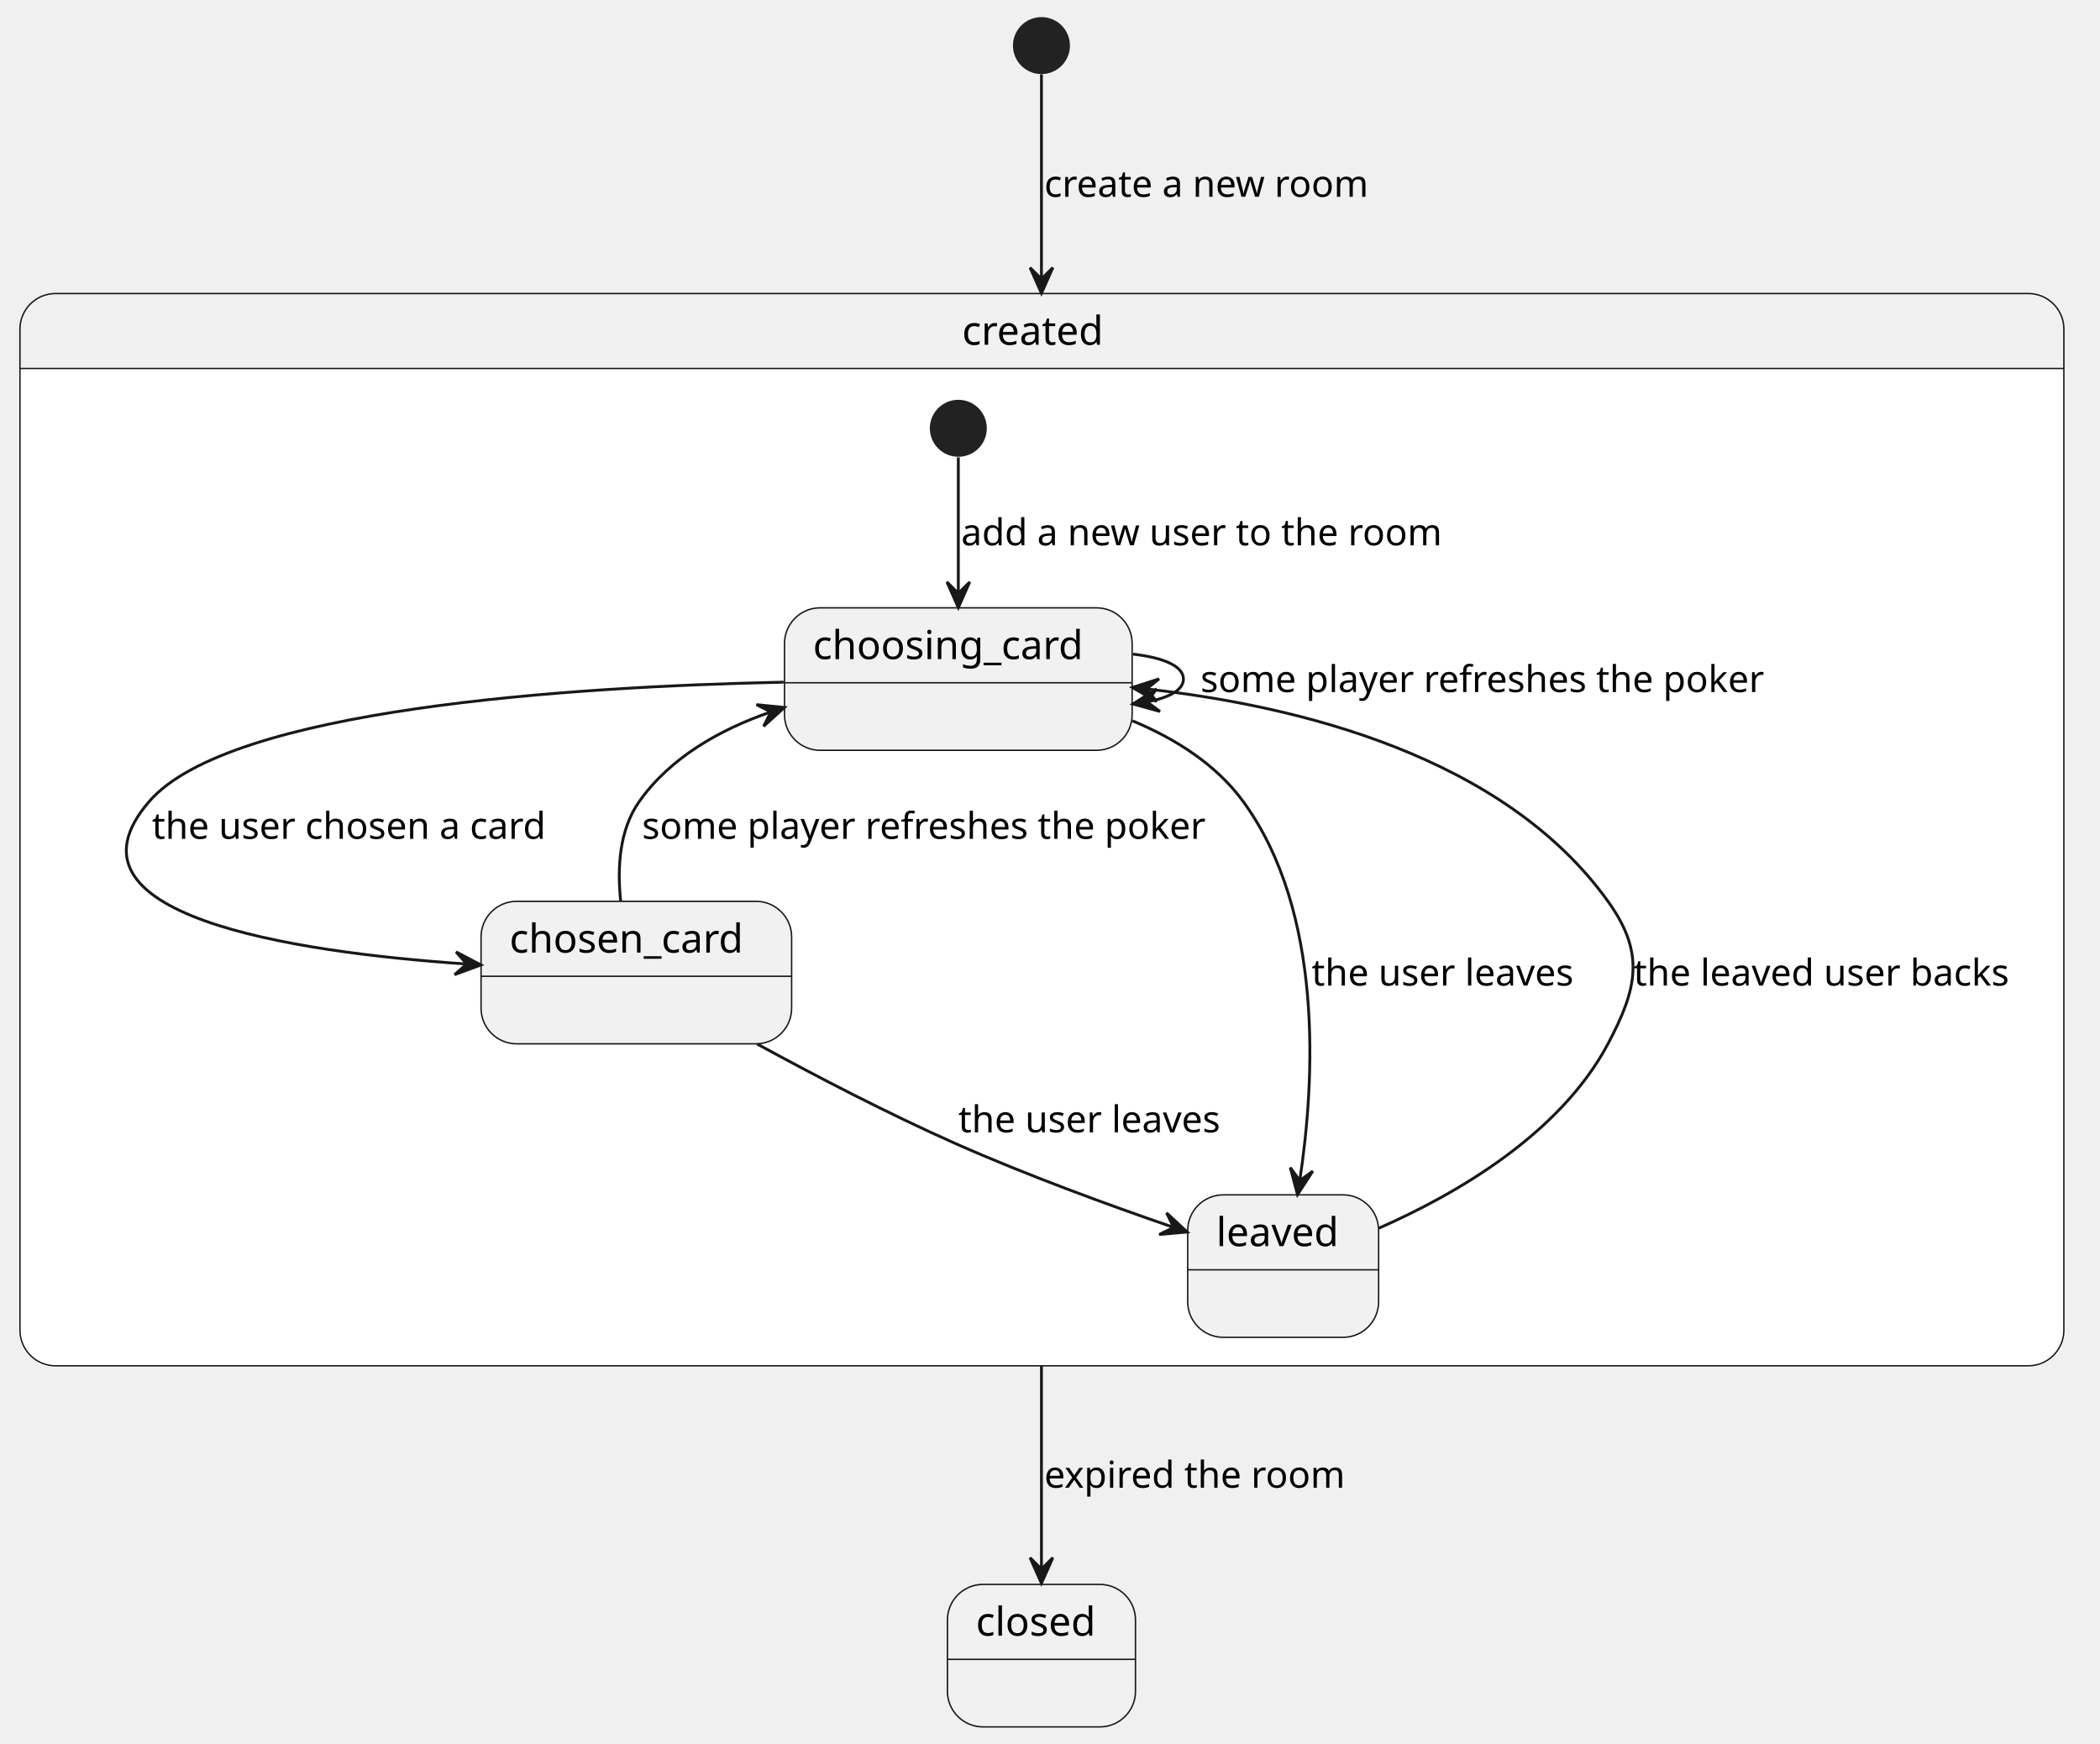
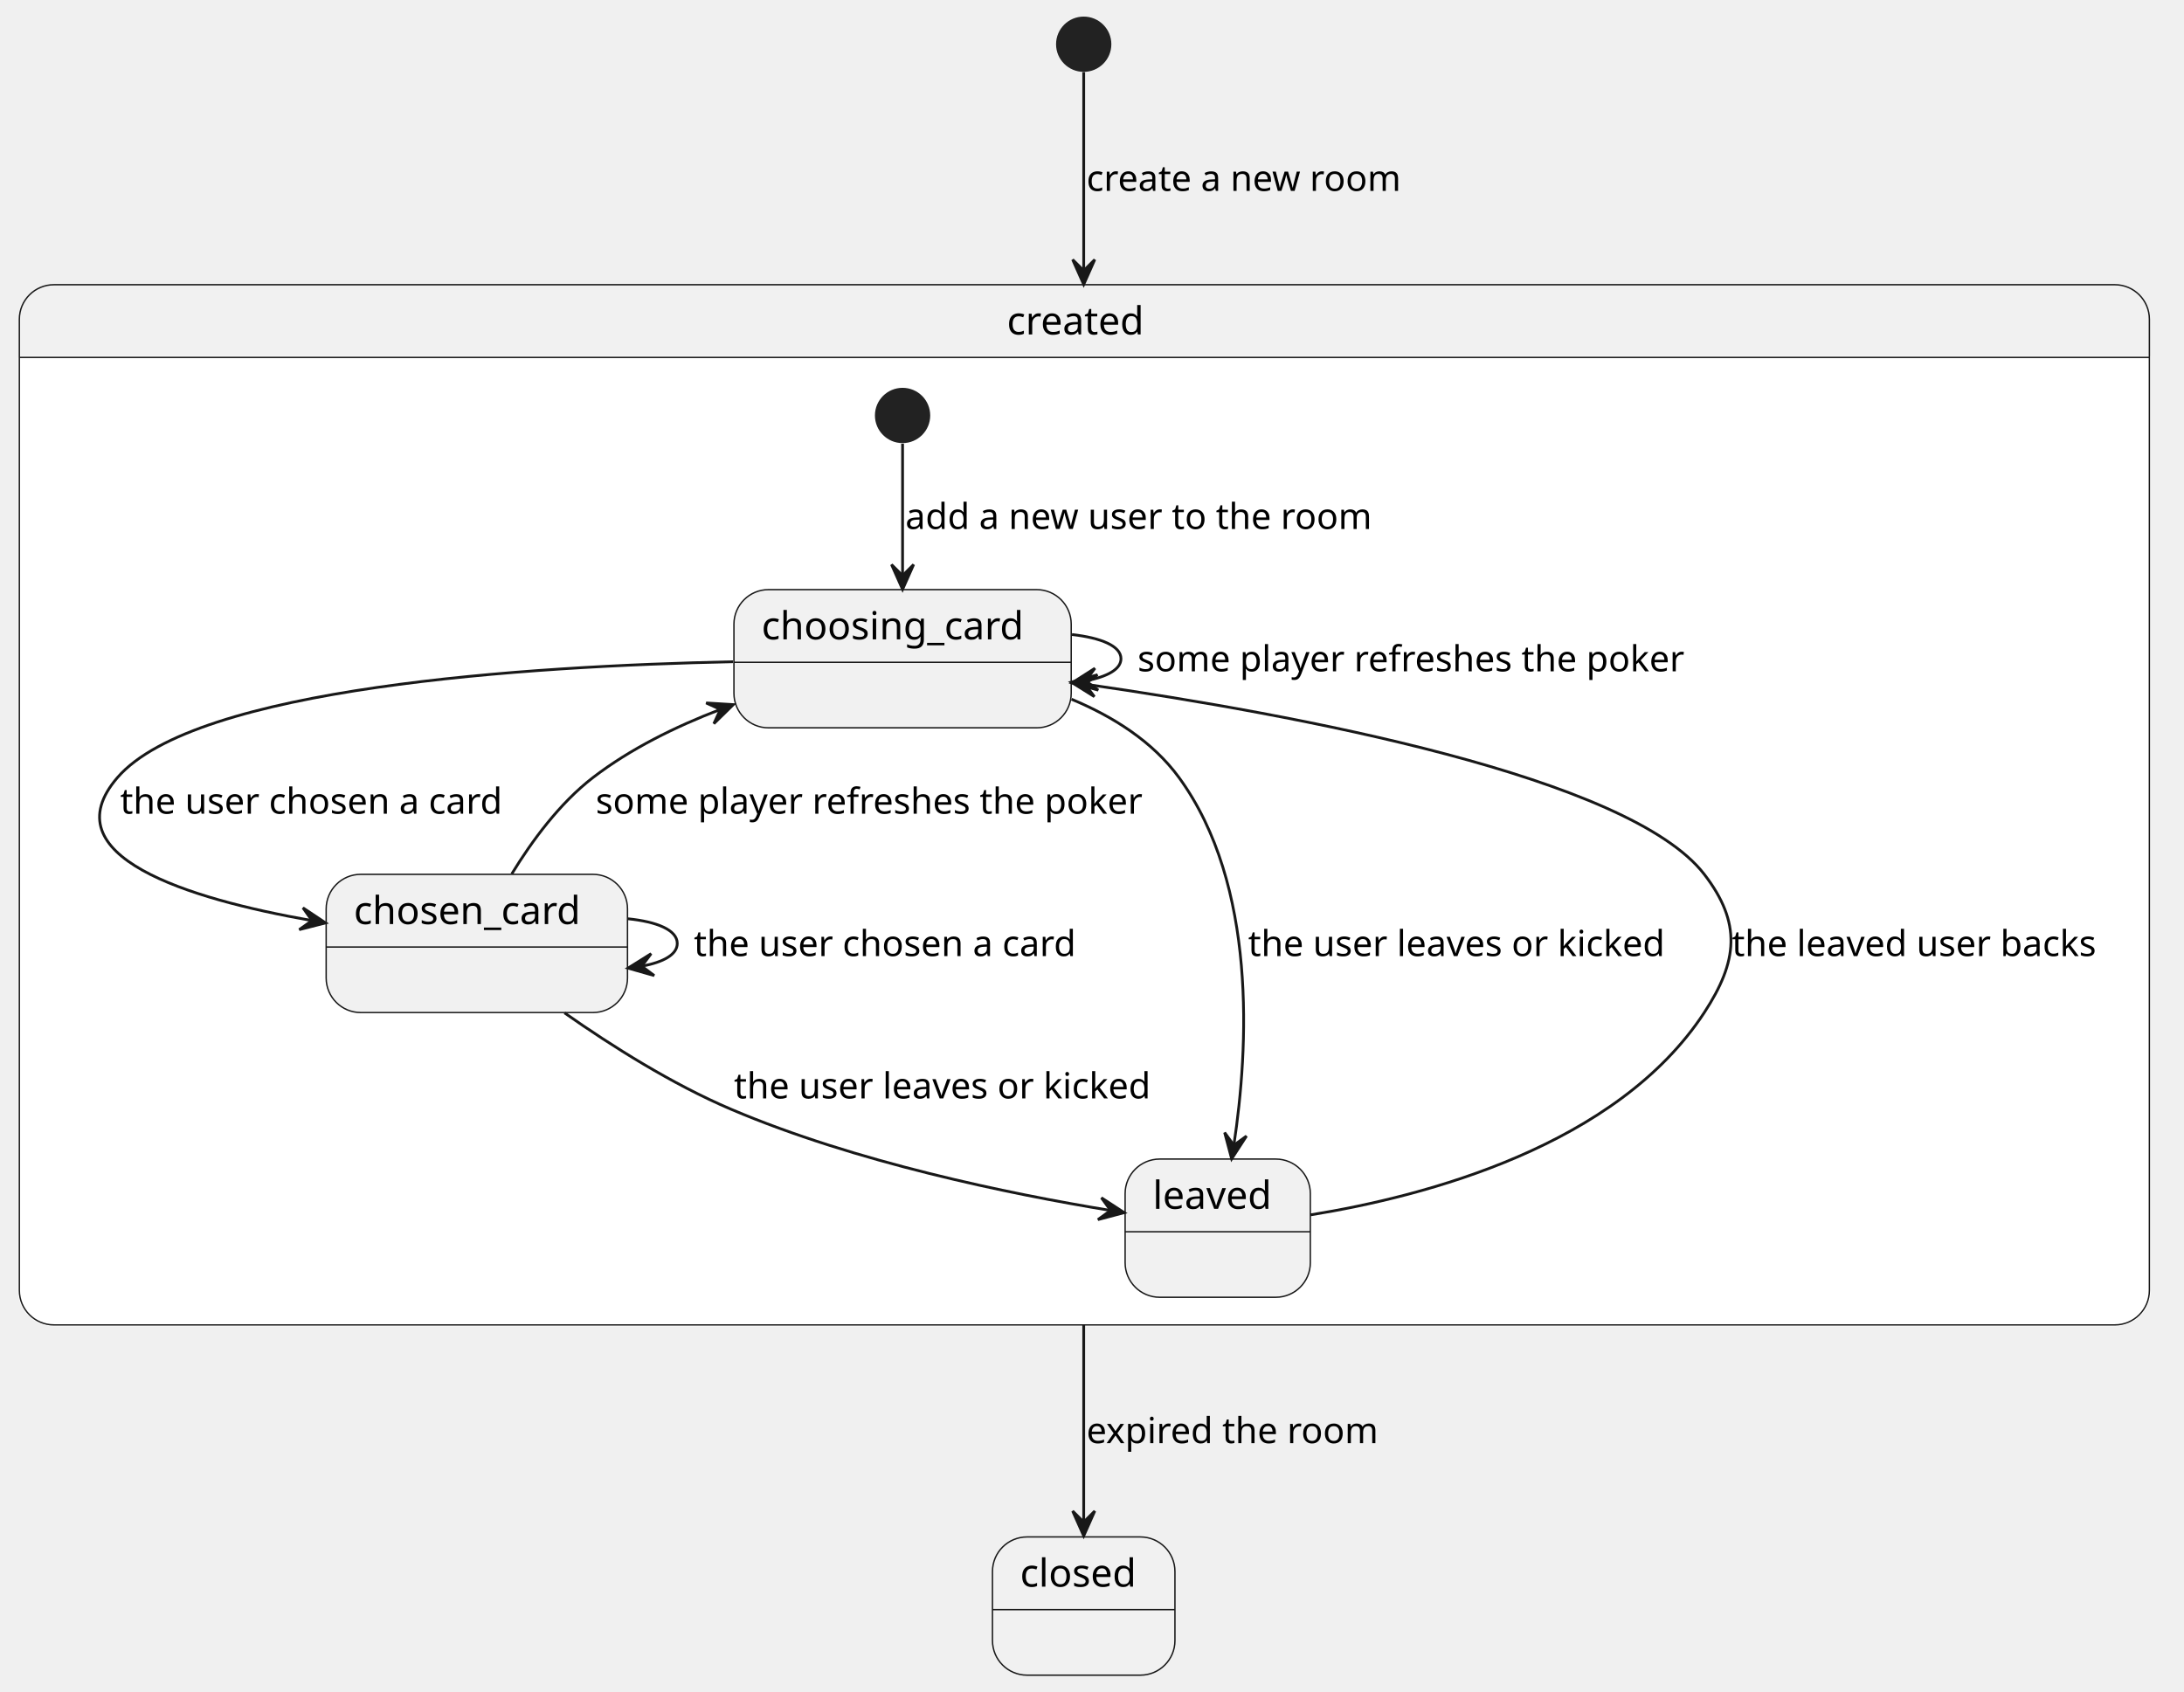
- <svg xmlns="http://www.w3.org/2000/svg" contentStyleType="text/css" height="612px" preserveAspectRatio="none" style="width:737px;height:612px;background:#FFFFFF;" version="1.1" viewBox="0 0 737 612" width="737px" zoomAndPan="magnify">
+ <svg xmlns="http://www.w3.org/2000/svg" contentStyleType="text/css" height="612px" preserveAspectRatio="none" style="width:790px;height:612px;background:#FFFFFF;" version="1.1" viewBox="0 0 790 612" width="790px" zoomAndPan="magnify">
  <defs />
  <g>
-     <ellipse cx="365.5" cy="16" fill="#222222" rx="10" ry="10" style="stroke:none;stroke-width:1.0;" />
+     <ellipse cx="392" cy="16" fill="#222222" rx="10" ry="10" style="stroke:none;stroke-width:1.0;" />
    <g id="closed">
-       <rect fill="#F1F1F1" height="50" rx="12.5" ry="12.5" style="stroke:#181818;stroke-width:0.5;" width="66" x="332.5" y="556" />
-       <line style="stroke:#181818;stroke-width:0.5;" x1="332.5" x2="398.5" y1="582.297" y2="582.297" />
-       <text fill="#000000" font-family="sans-serif" font-size="14" lengthAdjust="spacing" textLength="46" x="342.5" y="573.995">closed</text>
+       <rect fill="#F1F1F1" height="50" rx="12.5" ry="12.5" style="stroke:#181818;stroke-width:0.5;" width="66" x="359" y="556" />
+       <line style="stroke:#181818;stroke-width:0.5;" x1="359" x2="425" y1="582.297" y2="582.297" />
+       <text fill="#000000" font-family="sans-serif" font-size="14" lengthAdjust="spacing" textLength="46" x="369" y="573.995">closed</text>
    </g>
-     <path d="M19.5,103 L711.826,103 A12.5,12.5 0 0 1 724.326,115.5 L724.326,129.297 L7,129.297 L7,115.5 A12.5,12.5 0 0 1 19.5,103 " fill="#F1F1F1" style="stroke:#F1F1F1;stroke-width:1.0;" />
-     <path d="M7,129.297 L724.326,129.297 L724.326,466.797 A12.5,12.5 0 0 1 711.826,479.297 L19.5,479.297 A12.5,12.5 0 0 1 7,466.797 L7,129.297 " fill="#FFFFFF" style="stroke:#FFFFFF;stroke-width:1.0;" />
-     <rect height="376.297" rx="12.5" ry="12.5" style="stroke:#181818;stroke-width:0.5;fill:none;" width="717.326" x="7" y="103" />
-     <line style="stroke:#181818;stroke-width:0.5;fill:none;" x1="7" x2="724.326" y1="129.297" y2="129.297" />
-     <text fill="#000000" font-family="sans-serif" font-size="14" lengthAdjust="spacing" textLength="56" x="337.663" y="120.995">created</text>
-     <ellipse cx="336.326" cy="150.297" fill="#222222" rx="10" ry="10" style="stroke:none;stroke-width:1.0;" />
+     <path d="M19.5,103 L764.98,103 A12.5,12.5 0 0 1 777.48,115.5 L777.48,129.297 L7,129.297 L7,115.5 A12.5,12.5 0 0 1 19.5,103 " fill="#F1F1F1" style="stroke:#F1F1F1;stroke-width:1.0;" />
+     <path d="M7,129.297 L777.48,129.297 L777.48,466.797 A12.5,12.5 0 0 1 764.98,479.297 L19.5,479.297 A12.5,12.5 0 0 1 7,466.797 L7,129.297 " fill="#FFFFFF" style="stroke:#FFFFFF;stroke-width:1.0;" />
+     <rect height="376.297" rx="12.5" ry="12.5" style="stroke:#181818;stroke-width:0.5;fill:none;" width="770.48" x="7" y="103" />
+     <line style="stroke:#181818;stroke-width:0.5;fill:none;" x1="7" x2="777.48" y1="129.297" y2="129.297" />
+     <text fill="#000000" font-family="sans-serif" font-size="14" lengthAdjust="spacing" textLength="56" x="364.24" y="120.995">created</text>
+     <ellipse cx="326.48" cy="150.297" fill="#222222" rx="10" ry="10" style="stroke:none;stroke-width:1.0;" />
    <g id="created.choosing_card">
-       <rect fill="#F1F1F1" height="50" rx="12.5" ry="12.5" style="stroke:#181818;stroke-width:0.5;" width="122" x="275.326" y="213.297" />
-       <line style="stroke:#181818;stroke-width:0.5;" x1="275.326" x2="397.326" y1="239.594" y2="239.594" />
-       <text fill="#000000" font-family="sans-serif" font-size="14" lengthAdjust="spacing" textLength="102" x="285.326" y="231.292">choosing_card</text>
+       <rect fill="#F1F1F1" height="50" rx="12.5" ry="12.5" style="stroke:#181818;stroke-width:0.5;" width="122" x="265.48" y="213.297" />
+       <line style="stroke:#181818;stroke-width:0.5;" x1="265.48" x2="387.48" y1="239.594" y2="239.594" />
+       <text fill="#000000" font-family="sans-serif" font-size="14" lengthAdjust="spacing" textLength="102" x="275.48" y="231.292">choosing_card</text>
    </g>
    <g id="created.chosen_card">
-       <rect fill="#F1F1F1" height="50" rx="12.5" ry="12.5" style="stroke:#181818;stroke-width:0.5;" width="109" x="168.826" y="316.297" />
-       <line style="stroke:#181818;stroke-width:0.5;" x1="168.826" x2="277.826" y1="342.594" y2="342.594" />
-       <text fill="#000000" font-family="sans-serif" font-size="14" lengthAdjust="spacing" textLength="89" x="178.826" y="334.292">chosen_card</text>
+       <rect fill="#F1F1F1" height="50" rx="12.5" ry="12.5" style="stroke:#181818;stroke-width:0.5;" width="109" x="117.98" y="316.297" />
+       <line style="stroke:#181818;stroke-width:0.5;" x1="117.98" x2="226.98" y1="342.594" y2="342.594" />
+       <text fill="#000000" font-family="sans-serif" font-size="14" lengthAdjust="spacing" textLength="89" x="127.98" y="334.292">chosen_card</text>
    </g>
    <g id="created.leaved">
-       <rect fill="#F1F1F1" height="50" rx="12.5" ry="12.5" style="stroke:#181818;stroke-width:0.5;" width="67" x="416.826" y="419.297" />
-       <line style="stroke:#181818;stroke-width:0.5;" x1="416.826" x2="483.826" y1="445.594" y2="445.594" />
-       <text fill="#000000" font-family="sans-serif" font-size="14" lengthAdjust="spacing" textLength="47" x="426.826" y="437.292">leaved</text>
+       <rect fill="#F1F1F1" height="50" rx="12.5" ry="12.5" style="stroke:#181818;stroke-width:0.5;" width="67" x="406.98" y="419.297" />
+       <line style="stroke:#181818;stroke-width:0.5;" x1="406.98" x2="473.98" y1="445.594" y2="445.594" />
+       <text fill="#000000" font-family="sans-serif" font-size="14" lengthAdjust="spacing" textLength="47" x="416.98" y="437.292">leaved</text>
    </g>
    <g id="link_*start*created_choosing_card">
-       <path d="M336.326,160.501 C336.326,171.81 336.326,191.546 336.326,208.178 " fill="none" id="*start*created-to-choosing_card" style="stroke:#181818;stroke-width:1.0;" />
-       <polygon fill="#181818" points="336.326,213.227,340.326,204.227,336.326,208.227,332.326,204.227,336.326,213.227" style="stroke:#181818;stroke-width:1.0;" />
-       <text fill="#000000" font-family="sans-serif" font-size="13" lengthAdjust="spacing" textLength="179" x="337.326" y="191.364">add a new user to the room</text>
+       <path d="M326.48,160.501 C326.48,171.81 326.48,191.546 326.48,208.178 " fill="none" id="*start*created-to-choosing_card" style="stroke:#181818;stroke-width:1.0;" />
+       <polygon fill="#181818" points="326.48,213.227,330.48,204.227,326.48,208.227,322.48,204.227,326.48,213.227" style="stroke:#181818;stroke-width:1.0;" />
+       <text fill="#000000" font-family="sans-serif" font-size="13" lengthAdjust="spacing" textLength="179" x="327.48" y="191.364">add a new user to the room</text>
    </g>
    <g id="link_choosing_card_choosing_card">
-       <path d="M397.605,229.545 C408.074,230.741 415.326,233.658 415.326,238.297 C415.326,242.138 410.352,244.799 402.697,246.28 " fill="none" id="choosing_card-to-choosing_card" style="stroke:#181818;stroke-width:1.0;" />
-       <polygon fill="#181818" points="397.605,247.049,407.101,249.659,402.549,246.302,405.906,241.749,397.605,247.049" style="stroke:#181818;stroke-width:1.0;" />
-       <text fill="#000000" font-family="sans-serif" font-size="13" lengthAdjust="spacing" textLength="210" x="421.326" y="242.864">some player refreshes the poker</text>
+       <path d="M387.759,229.545 C398.227,230.741 405.48,233.658 405.48,238.297 C405.48,242.138 400.506,244.799 392.851,246.28 " fill="none" id="choosing_card-to-choosing_card" style="stroke:#181818;stroke-width:1.0;" />
+       <polygon fill="#181818" points="387.759,247.049,397.256,249.659,392.703,246.302,396.06,241.749,387.759,247.049" style="stroke:#181818;stroke-width:1.0;" />
+       <text fill="#000000" font-family="sans-serif" font-size="13" lengthAdjust="spacing" textLength="210" x="411.48" y="242.864">some player refreshes the poker</text>
    </g>
    <g id="link_choosing_card_chosen_card">
-       <path d="M275.007,239.386 C200.288,240.952 80.494,248.658 52.326,281.297 C18,321.073 101.567,334.058 163.599,338.282 " fill="none" id="choosing_card-to-chosen_card" style="stroke:#181818;stroke-width:1.0;" />
-       <polygon fill="#181818" points="168.777,338.617,160.055,334.042,163.787,338.293,159.536,342.025,168.777,338.617" style="stroke:#181818;stroke-width:1.0;" />
-       <text fill="#000000" font-family="sans-serif" font-size="13" lengthAdjust="spacing" textLength="147" x="53.326" y="294.364">the user chosen a card</text>
+       <path d="M265.16,239.386 C190.442,240.952 70.647,248.658 42.48,281.297 C18,309.663 67.765,325.102 112.625,332.989 " fill="none" id="choosing_card-to-chosen_card" style="stroke:#181818;stroke-width:1.0;" />
+       <polygon fill="#181818" points="117.785,333.868,109.584,328.414,112.856,333.029,108.242,336.301,117.785,333.868" style="stroke:#181818;stroke-width:1.0;" />
+       <text fill="#000000" font-family="sans-serif" font-size="13" lengthAdjust="spacing" textLength="147" x="43.48" y="294.364">the user chosen a card</text>
+     </g>
+     <g id="link_chosen_card_chosen_card">
+       <path d="M227.176,332.371 C237.605,333.439 244.98,336.414 244.98,341.297 C244.98,345.341 239.922,348.076 232.261,349.504 " fill="none" id="chosen_card-to-chosen_card" style="stroke:#181818;stroke-width:1.0;" />
+       <polygon fill="#181818" points="227.176,350.223,236.648,352.921,232.126,349.521,235.526,345,227.176,350.223" style="stroke:#181818;stroke-width:1.0;" />
+       <text fill="#000000" font-family="sans-serif" font-size="13" lengthAdjust="spacing" textLength="147" x="250.98" y="345.864">the user chosen a card</text>
    </g>
    <g id="link_chosen_card_choosing_card">
-       <path d="M217.84,316.249 C216.587,304.707 217.298,291.258 224.326,281.297 C235.215,265.865 252.504,256.097 270.27,249.916 " fill="none" id="chosen_card-to-choosing_card" style="stroke:#181818;stroke-width:1.0;" />
-       <polygon fill="#181818" points="275.289,248.266,265.49,247.276,270.539,249.827,267.988,254.876,275.289,248.266" style="stroke:#181818;stroke-width:1.0;" />
-       <text fill="#000000" font-family="sans-serif" font-size="13" lengthAdjust="spacing" textLength="210" x="225.326" y="294.364">some player refreshes the poker</text>
+       <path d="M185.138,316.116 C192.376,304.258 202.419,290.57 214.48,281.297 C227.982,270.916 244.328,262.875 260.311,256.741 " fill="none" id="chosen_card-to-choosing_card" style="stroke:#181818;stroke-width:1.0;" />
+       <polygon fill="#181818" points="265.255,254.899,255.425,254.293,260.57,256.644,258.218,261.789,265.255,254.899" style="stroke:#181818;stroke-width:1.0;" />
+       <text fill="#000000" font-family="sans-serif" font-size="13" lengthAdjust="spacing" textLength="210" x="215.48" y="294.364">some player refreshes the poker</text>
    </g>
    <g id="link_choosing_card_leaved">
-       <path d="M397.436,252.947 C412.375,259.174 426.79,268.209 436.326,281.297 C464.689,320.223 461.465,379.216 456.159,414.241 " fill="none" id="choosing_card-to-leaved" style="stroke:#181818;stroke-width:1.0;" />
-       <polygon fill="#181818" points="455.365,419.23,460.73,410.971,456.151,414.292,452.83,409.712,455.365,419.23" style="stroke:#181818;stroke-width:1.0;" />
-       <text fill="#000000" font-family="sans-serif" font-size="13" lengthAdjust="spacing" textLength="99" x="460.326" y="345.864">the user leaves</text>
+       <path d="M387.59,252.947 C402.529,259.174 416.943,268.209 426.48,281.297 C454.842,320.223 451.619,379.216 446.313,414.241 " fill="none" id="choosing_card-to-leaved" style="stroke:#181818;stroke-width:1.0;" />
+       <polygon fill="#181818" points="445.518,419.23,450.884,410.971,446.305,414.292,442.983,409.712,445.518,419.23" style="stroke:#181818;stroke-width:1.0;" />
+       <text fill="#000000" font-family="sans-serif" font-size="13" lengthAdjust="spacing" textLength="160" x="451.48" y="345.864">the user leaves or kicked</text>
    </g>
    <g id="link_chosen_card_leaved">
-       <path d="M265.739,366.369 C286.407,377.651 311.821,390.87 335.326,401.297 C360.254,412.354 389.079,422.877 411.635,430.625 " fill="none" id="chosen_card-to-leaved" style="stroke:#181818;stroke-width:1.0;" />
-       <polygon fill="#181818" points="416.641,432.334,409.416,425.64,411.909,430.718,406.831,433.211,416.641,432.334" style="stroke:#181818;stroke-width:1.0;" />
-       <text fill="#000000" font-family="sans-serif" font-size="13" lengthAdjust="spacing" textLength="99" x="336.326" y="397.364">the user leaves</text>
+       <path d="M204.203,366.421 C221.286,378.41 243.178,392.234 264.48,401.297 C309.526,420.462 364.948,431.857 401.421,437.841 " fill="none" id="chosen_card-to-leaved" style="stroke:#181818;stroke-width:1.0;" />
+       <polygon fill="#181818" points="406.662,438.685,398.412,433.306,401.726,437.89,397.141,441.204,406.662,438.685" style="stroke:#181818;stroke-width:1.0;" />
+       <text fill="#000000" font-family="sans-serif" font-size="13" lengthAdjust="spacing" textLength="160" x="265.48" y="397.364">the user leaves or kicked</text>
    </g>
    <g id="link_leaved_choosing_card">
-       <path d="M483.859,431.017 C511.026,419.072 547.462,398.039 564.326,366.297 C574.753,346.673 577.284,334.35 564.326,316.297 C527.804,265.414 455.869,247.72 402.521,241.793 " fill="none" id="leaved-to-choosing_card" style="stroke:#181818;stroke-width:1.0;" />
-       <polygon fill="#181818" points="397.418,241.255,405.949,246.177,402.39,241.779,406.788,238.221,397.418,241.255" style="stroke:#181818;stroke-width:1.0;" />
-       <text fill="#000000" font-family="sans-serif" font-size="13" lengthAdjust="spacing" textLength="141" x="573.326" y="345.864">the leaved user backs</text>
+       <path d="M474.026,439.491 C515.625,432.773 584.898,414.585 616.48,366.297 C628.643,347.699 630.028,333.912 616.48,316.297 C589.366,281.045 469.405,258.563 392.517,247.499 " fill="none" id="leaved-to-choosing_card" style="stroke:#181818;stroke-width:1.0;" />
+       <polygon fill="#181818" points="387.517,246.786,395.862,252.016,392.467,247.492,396.991,244.096,387.517,246.786" style="stroke:#181818;stroke-width:1.0;" />
+       <text fill="#000000" font-family="sans-serif" font-size="13" lengthAdjust="spacing" textLength="141" x="626.48" y="345.864">the leaved user backs</text>
    </g>
    <g id="link_*start_created">
-       <path d="M365.5,26.083 C365.5,39.432 365.5,66.215 365.5,97.801 " fill="none" id="*start-to-created" style="stroke:#181818;stroke-width:1.0;" />
-       <polygon fill="#181818" points="365.5,102.911,369.5,93.911,365.5,97.911,361.5,93.911,365.5,102.911" style="stroke:#181818;stroke-width:1.0;" />
-       <text fill="#000000" font-family="sans-serif" font-size="13" lengthAdjust="spacing" textLength="122" x="366.5" y="69.067">create a new room</text>
+       <path d="M392,26.083 C392,39.432 392,66.215 392,97.801 " fill="none" id="*start-to-created" style="stroke:#181818;stroke-width:1.0;" />
+       <polygon fill="#181818" points="392,102.911,396,93.911,392,97.911,388,93.911,392,102.911" style="stroke:#181818;stroke-width:1.0;" />
+       <text fill="#000000" font-family="sans-serif" font-size="13" lengthAdjust="spacing" textLength="122" x="393" y="69.067">create a new room</text>
    </g>
    <g id="link_created_closed">
-       <path d="M365.5,479.272 C365.5,506.728 365.5,531.871 365.5,550.17 " fill="none" id="created-to-closed" style="stroke:#181818;stroke-width:1.0;" />
-       <polygon fill="#181818" points="365.5,555.624,369.5,546.624,365.5,550.624,361.5,546.624,365.5,555.624" style="stroke:#181818;stroke-width:1.0;" />
-       <text fill="#000000" font-family="sans-serif" font-size="13" lengthAdjust="spacing" textLength="111" x="366.5" y="522.067">expired the room</text>
+       <path d="M392,479.272 C392,506.728 392,531.871 392,550.17 " fill="none" id="created-to-closed" style="stroke:#181818;stroke-width:1.0;" />
+       <polygon fill="#181818" points="392,555.624,396,546.624,392,550.624,388,546.624,392,555.624" style="stroke:#181818;stroke-width:1.0;" />
+       <text fill="#000000" font-family="sans-serif" font-size="13" lengthAdjust="spacing" textLength="111" x="393" y="522.067">expired the room</text>
    </g>
  </g>
</svg>
